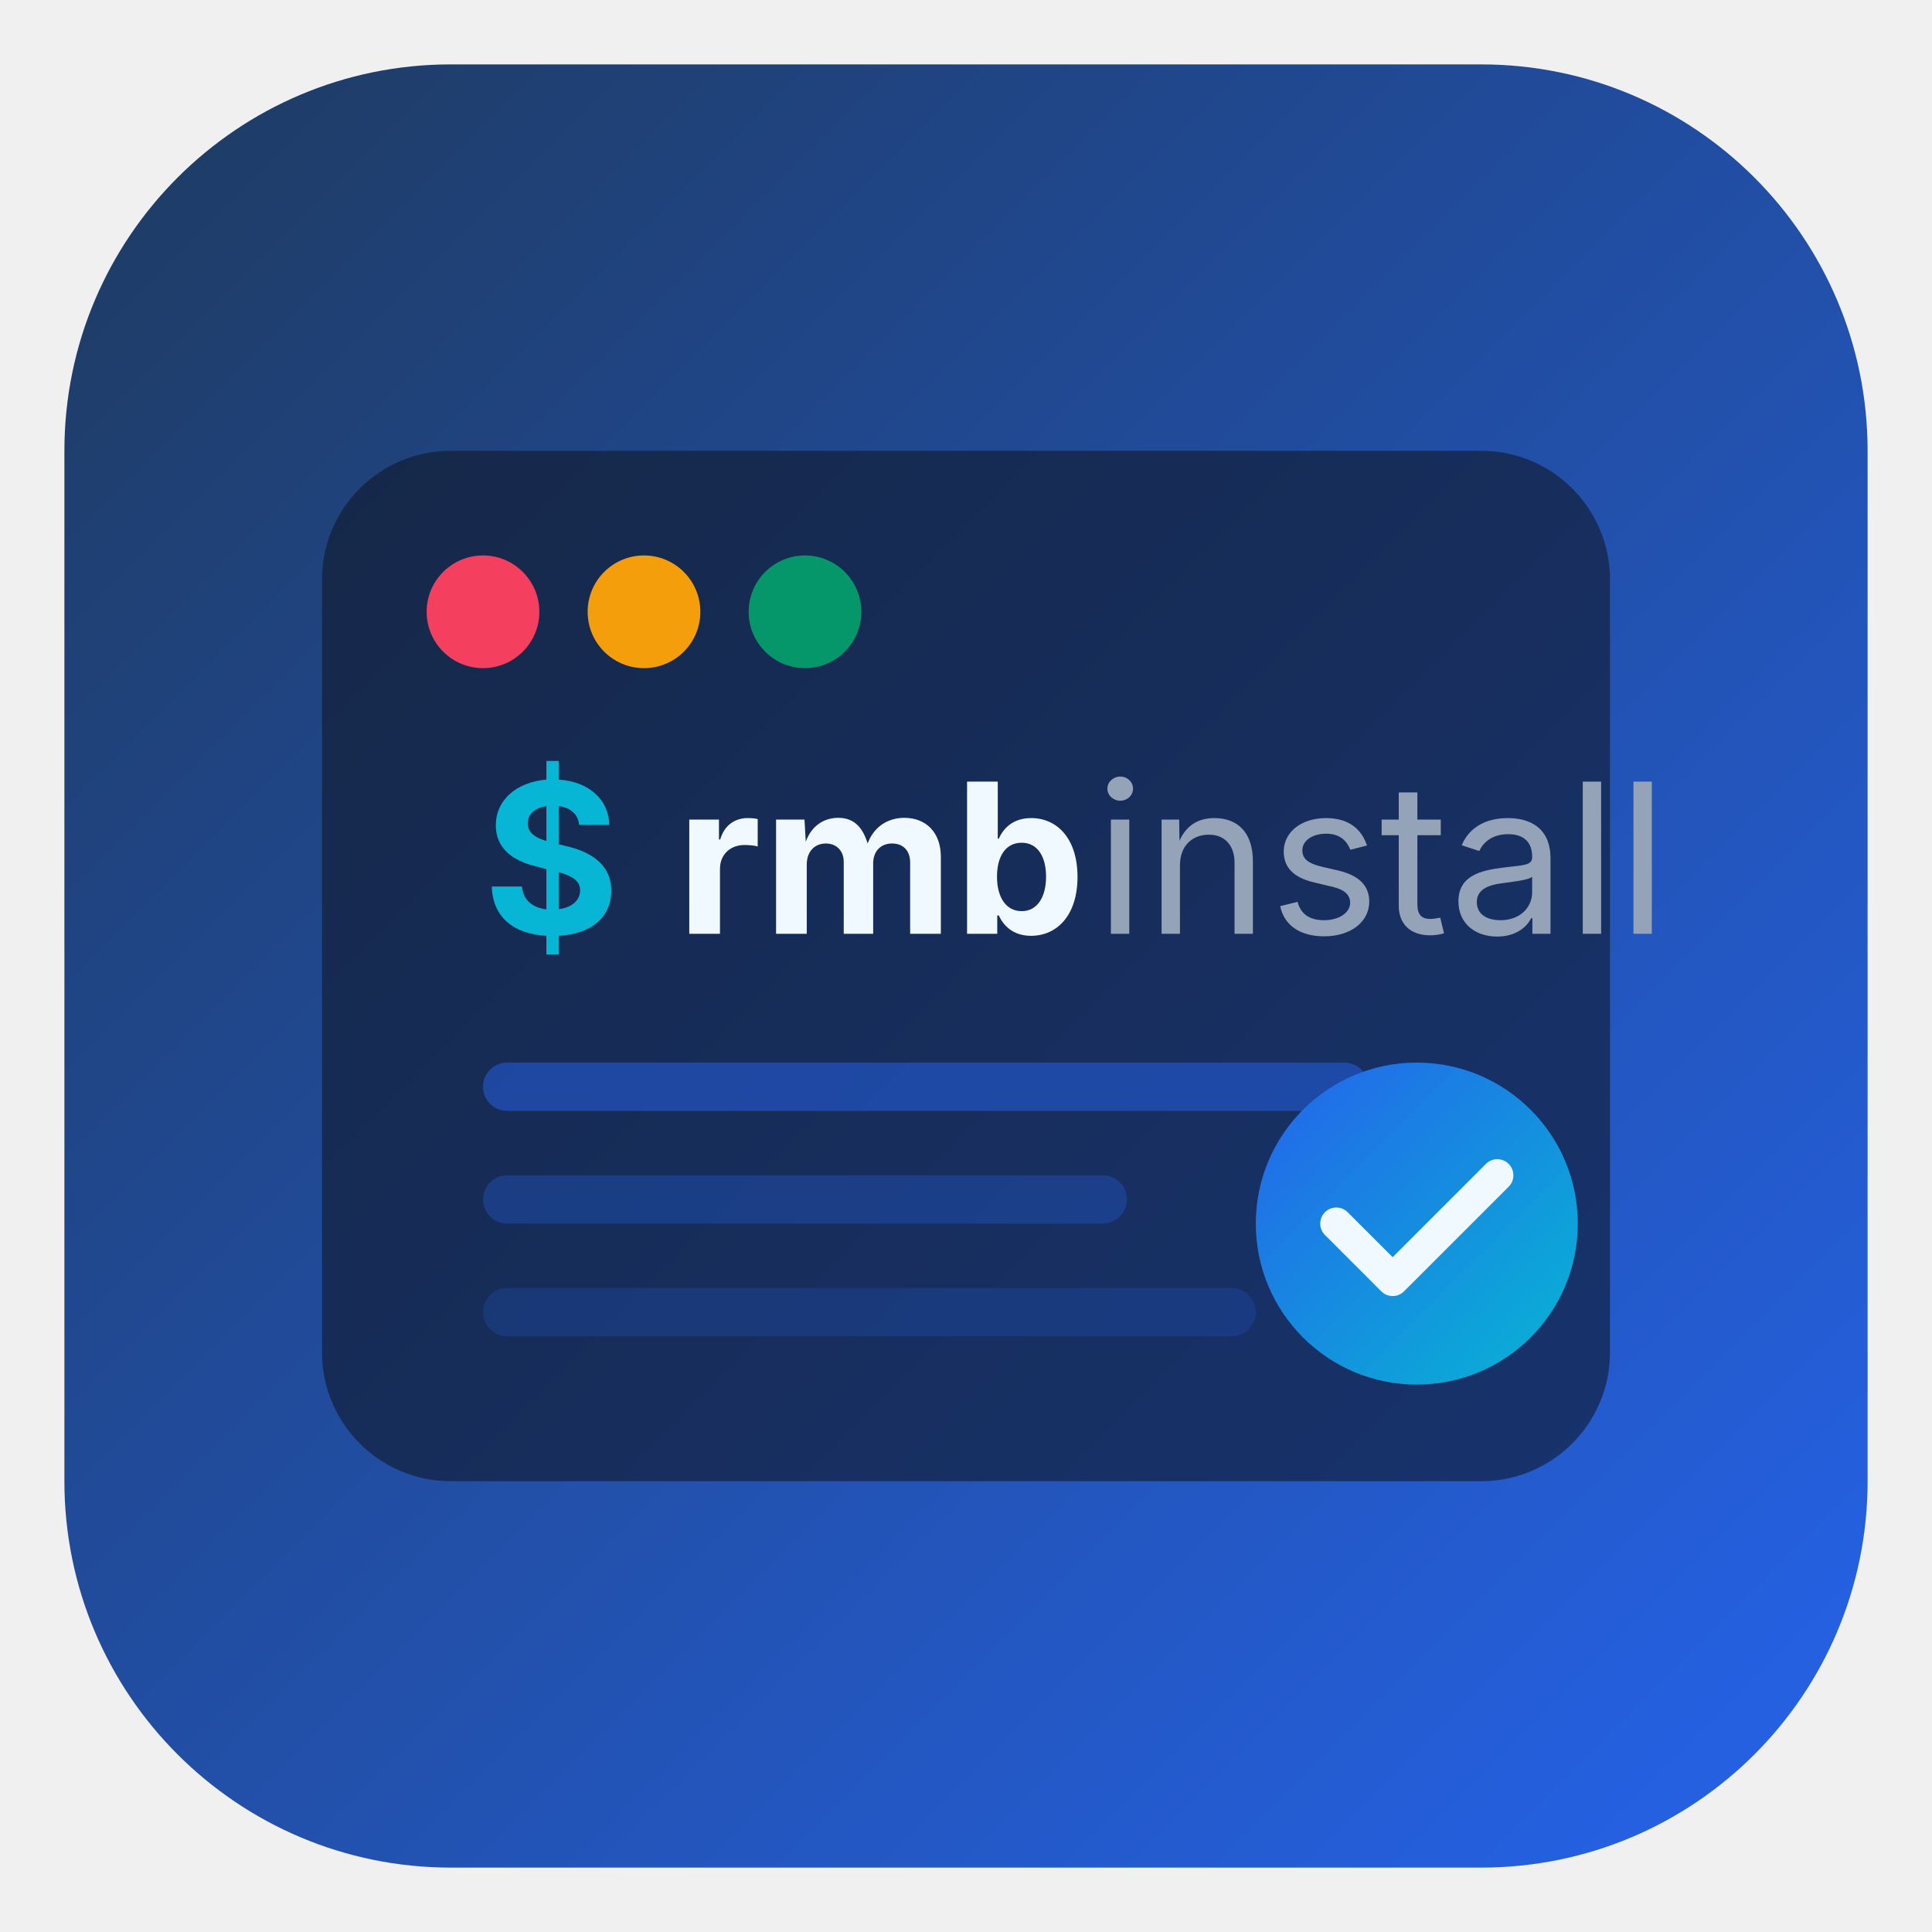
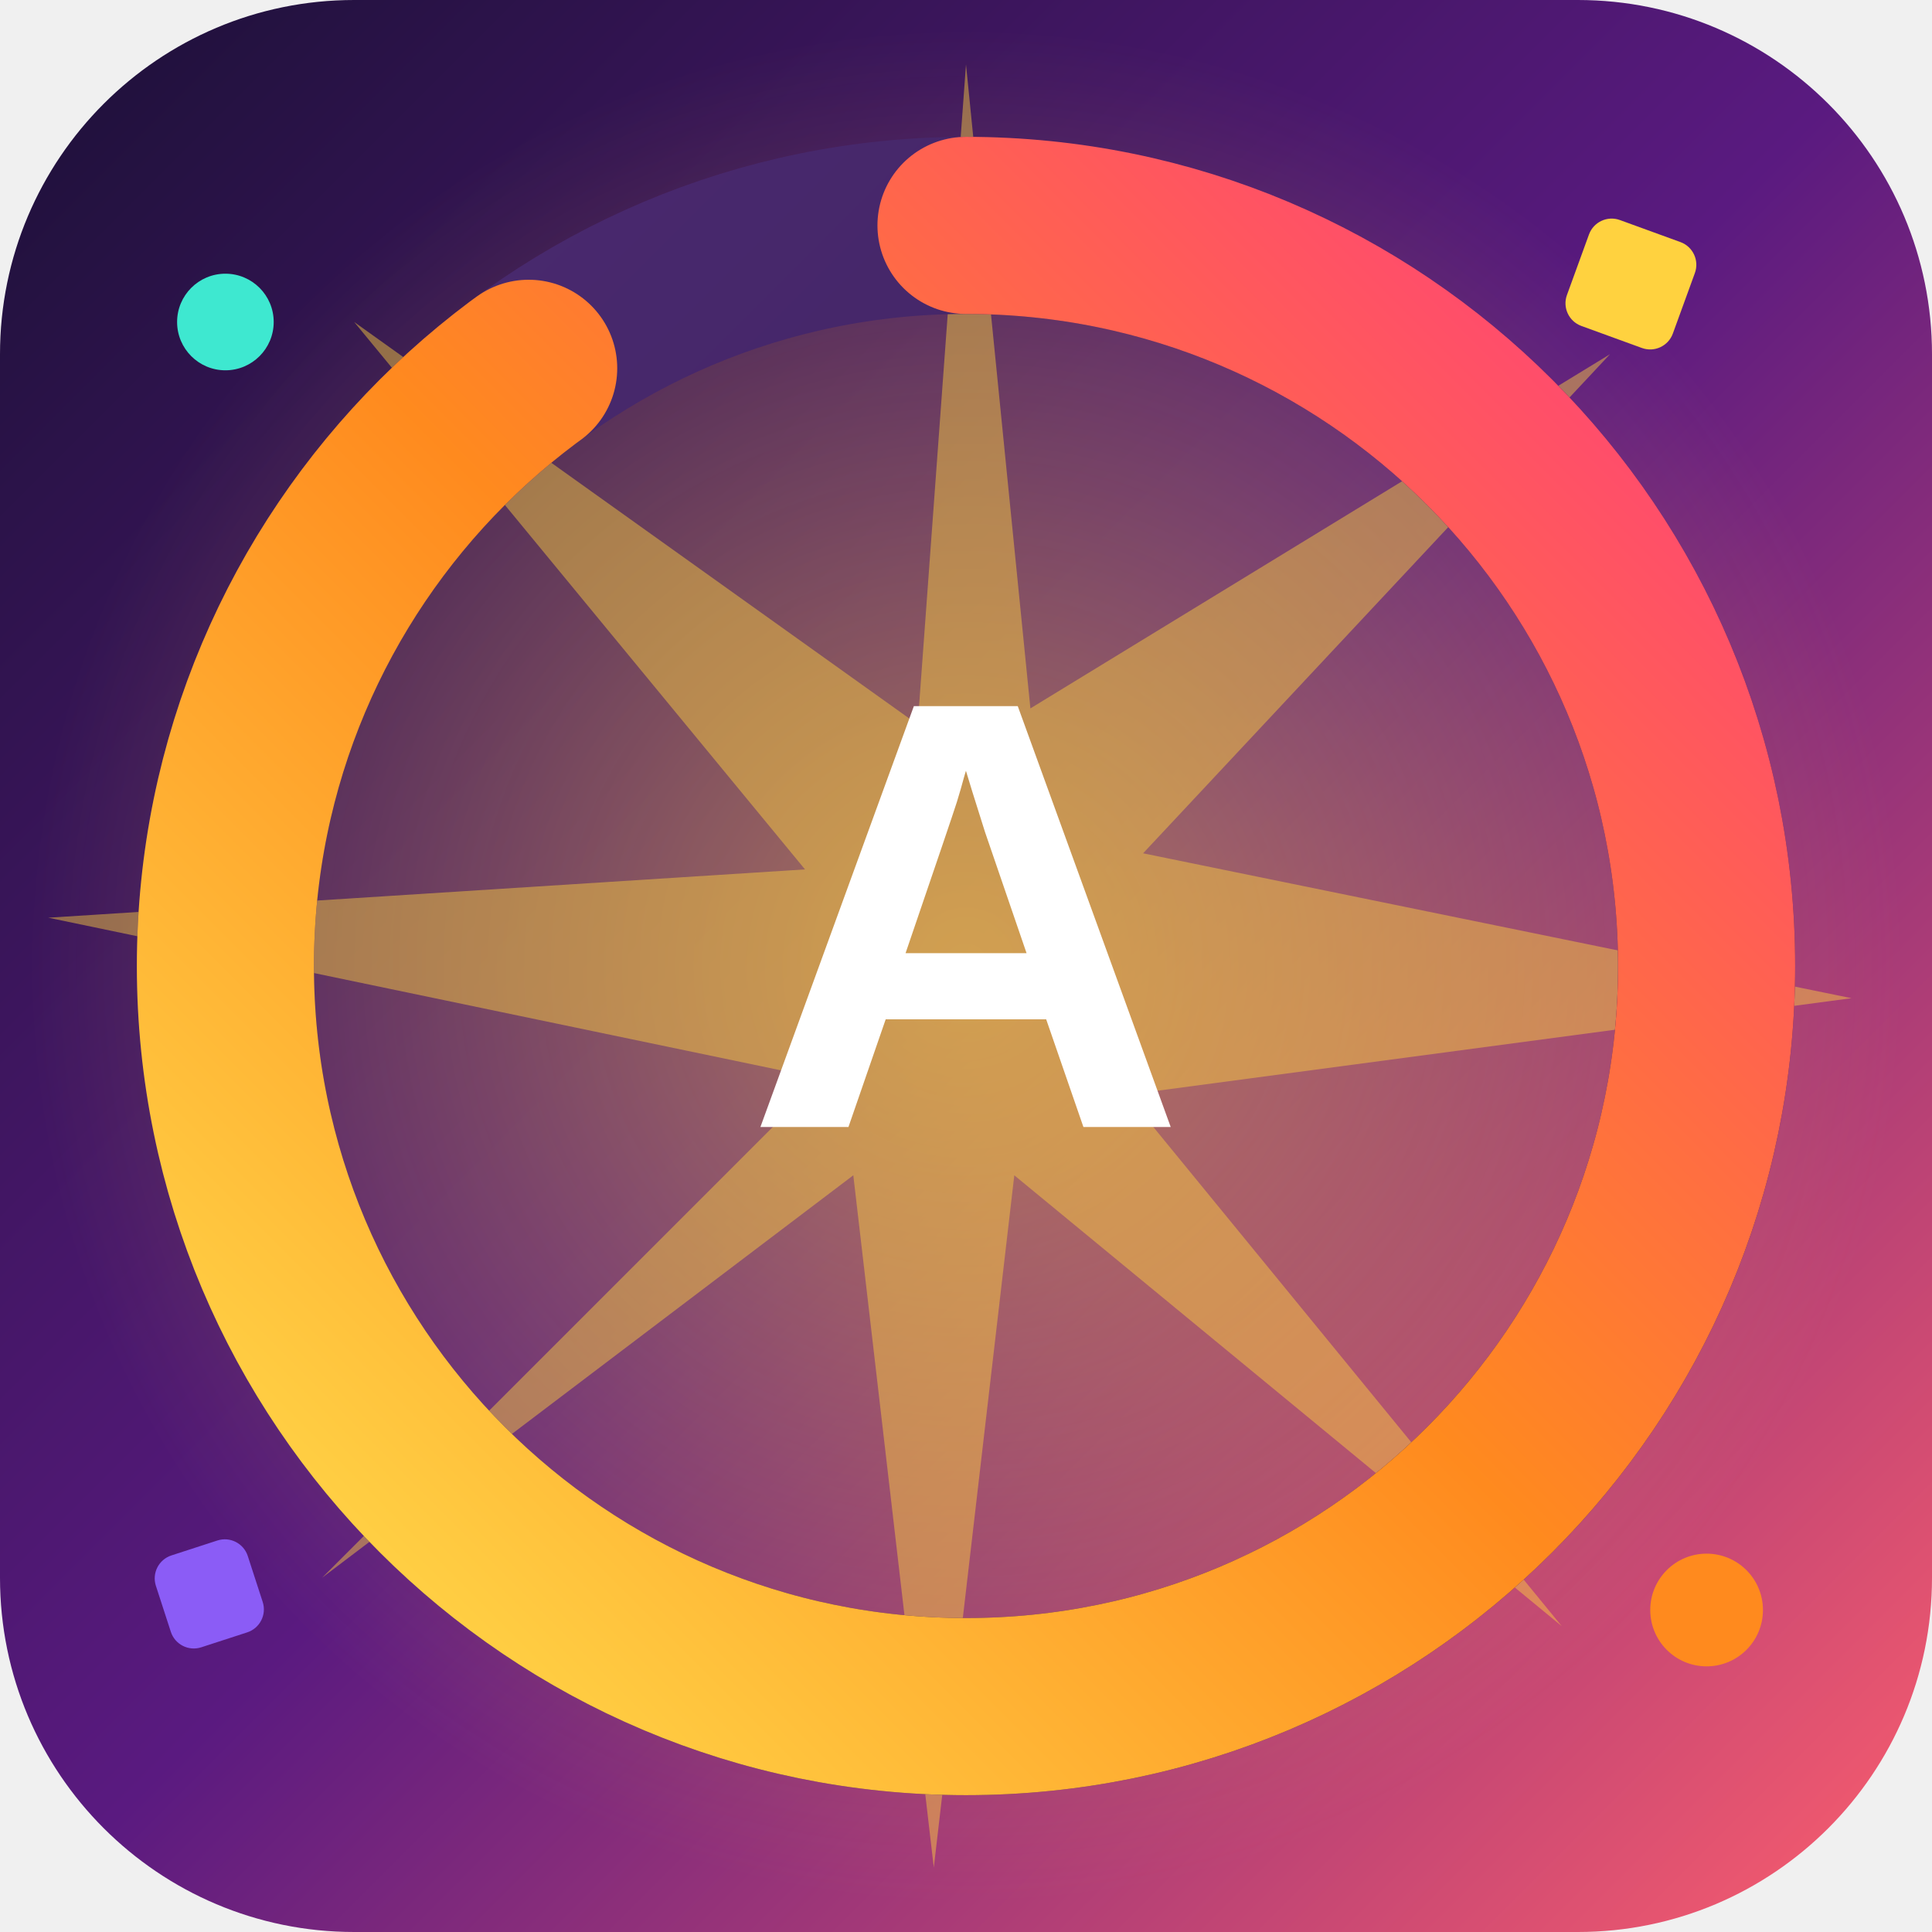
- <svg xmlns="http://www.w3.org/2000/svg" viewBox="0 0 120 120" fill="none">
+ <svg xmlns="http://www.w3.org/2000/svg" viewBox="0 0 120 120" role="img" aria-label="rmb score dial logo">
  <defs>
-     <linearGradient id="bg" x1="0" y1="0" x2="1" y2="1">
-       <stop offset="0%" stop-color="#1E3A5F" />
-       <stop offset="100%" stop-color="#2563EB" />
+     <linearGradient id="lbg" x1="0%" y1="0%" x2="100%" y2="100%">
+       <stop offset="0%" stop-color="#1a1035" />
+       <stop offset="50%" stop-color="#5a1a80" />
+       <stop offset="100%" stop-color="#ff5f6d" />
    </linearGradient>
-     <linearGradient id="accent" x1="0" y1="0" x2="1" y2="1">
-       <stop offset="0%" stop-color="#2563EB" />
-       <stop offset="100%" stop-color="#06B6D4" />
+     <linearGradient id="ldialTrack" x1="0%" y1="0%" x2="100%" y2="100%">
+       <stop offset="0%" stop-color="#4a2a70" />
+       <stop offset="100%" stop-color="#3a1e58" />
    </linearGradient>
+     <linearGradient id="ldialFill" x1="0%" y1="0%" x2="100%" y2="100%">
+       <stop offset="0%" stop-color="#ffe14d" />
+       <stop offset="50%" stop-color="#ff8a1e" />
+       <stop offset="100%" stop-color="#ff3d7f" />
+     </linearGradient>
+     <radialGradient id="lglow" cx="50%" cy="50%" r="50%">
+       <stop offset="0%" stop-color="#ffd23f" stop-opacity="0.5" />
+       <stop offset="100%" stop-color="#ffd23f" stop-opacity="0" />
+     </radialGradient>
+     <clipPath id="lclip">
+       <rect x="0" y="0" width="120" height="120" rx="22" />
+     </clipPath>
  </defs>
-   <rect x="4" y="4" width="112" height="112" rx="24" fill="url(#bg)" />
-   <rect x="20" y="28" width="80" height="64" rx="8" fill="#0F172A" opacity="0.6" />
-   <circle cx="30" cy="38" r="3.5" fill="#F43F5E" />
-   <circle cx="40" cy="38" r="3.5" fill="#F59E0B" />
-   <circle cx="50" cy="38" r="3.5" fill="#059669" />
-   <text x="30" y="58" font-family="system-ui, -apple-system, monospace" font-size="13" font-weight="bold" fill="#06B6D4">$</text>
-   <text x="42" y="58" font-family="system-ui, -apple-system, monospace" font-size="13" font-weight="bold" fill="#F0F9FF">rmb</text>
-   <text x="68" y="58" font-family="system-ui, -apple-system, monospace" font-size="13" fill="#94A3B8">install</text>
-   <rect x="30" y="66" width="55" height="3" rx="1.5" fill="#2563EB" opacity="0.5" />
-   <rect x="30" y="73" width="40" height="3" rx="1.5" fill="#2563EB" opacity="0.3" />
-   <rect x="30" y="80" width="48" height="3" rx="1.5" fill="#2563EB" opacity="0.2" />
-   <circle cx="88" cy="76" r="10" fill="url(#accent)" />
-   <path d="M83 76l3.5 3.5 6.5-6.5" stroke="#F0F9FF" stroke-width="2" stroke-linecap="round" stroke-linejoin="round" />
+   <g clip-path="url(#lclip)">
+     <rect x="0" y="0" width="120" height="120" fill="url(#lbg)" />
+     <circle cx="60" cy="60" r="58" fill="url(#lglow)" />
+     <g transform="translate(60,60)" opacity="0.45">
+       <path d="M0,-56 L4,-16 L40,-38 L11,-7 L55,2 L10,8 L37,41 L3,13 L-2,56 L-7,13 L-40,38 L-9,7 L-57,-3 L-10,-6 L-38,-40 L-3,-15 Z" fill="#ffd23f" />
+     </g>
+     <circle cx="14" cy="20" r="3" fill="#3ee8d0" />
+     <rect x="98" y="14" width="7" height="7" rx="1.5" fill="#ffd23f" transform="rotate(20 101 17)" />
+     <circle cx="106" cy="100" r="3.5" fill="#ff8a1e" />
+     <rect x="10" y="96" width="6" height="6" rx="1.5" fill="#8b5cf6" transform="rotate(-18 13 99)" />
+     <g transform="translate(60,60)">
+       <circle r="46" fill="none" stroke="url(#ldialTrack)" stroke-width="11" />
+       <circle r="46" fill="none" stroke="url(#ldialFill)" stroke-width="11" stroke-linecap="round" stroke-dasharray="260 289" transform="rotate(-90)" />
+       <text x="0" y="10" text-anchor="middle" font-family="Arial, 'Helvetica Neue', Helvetica, sans-serif" font-weight="800" font-size="38" fill="#ffffff">A</text>
+     </g>
+   </g>
</svg>
